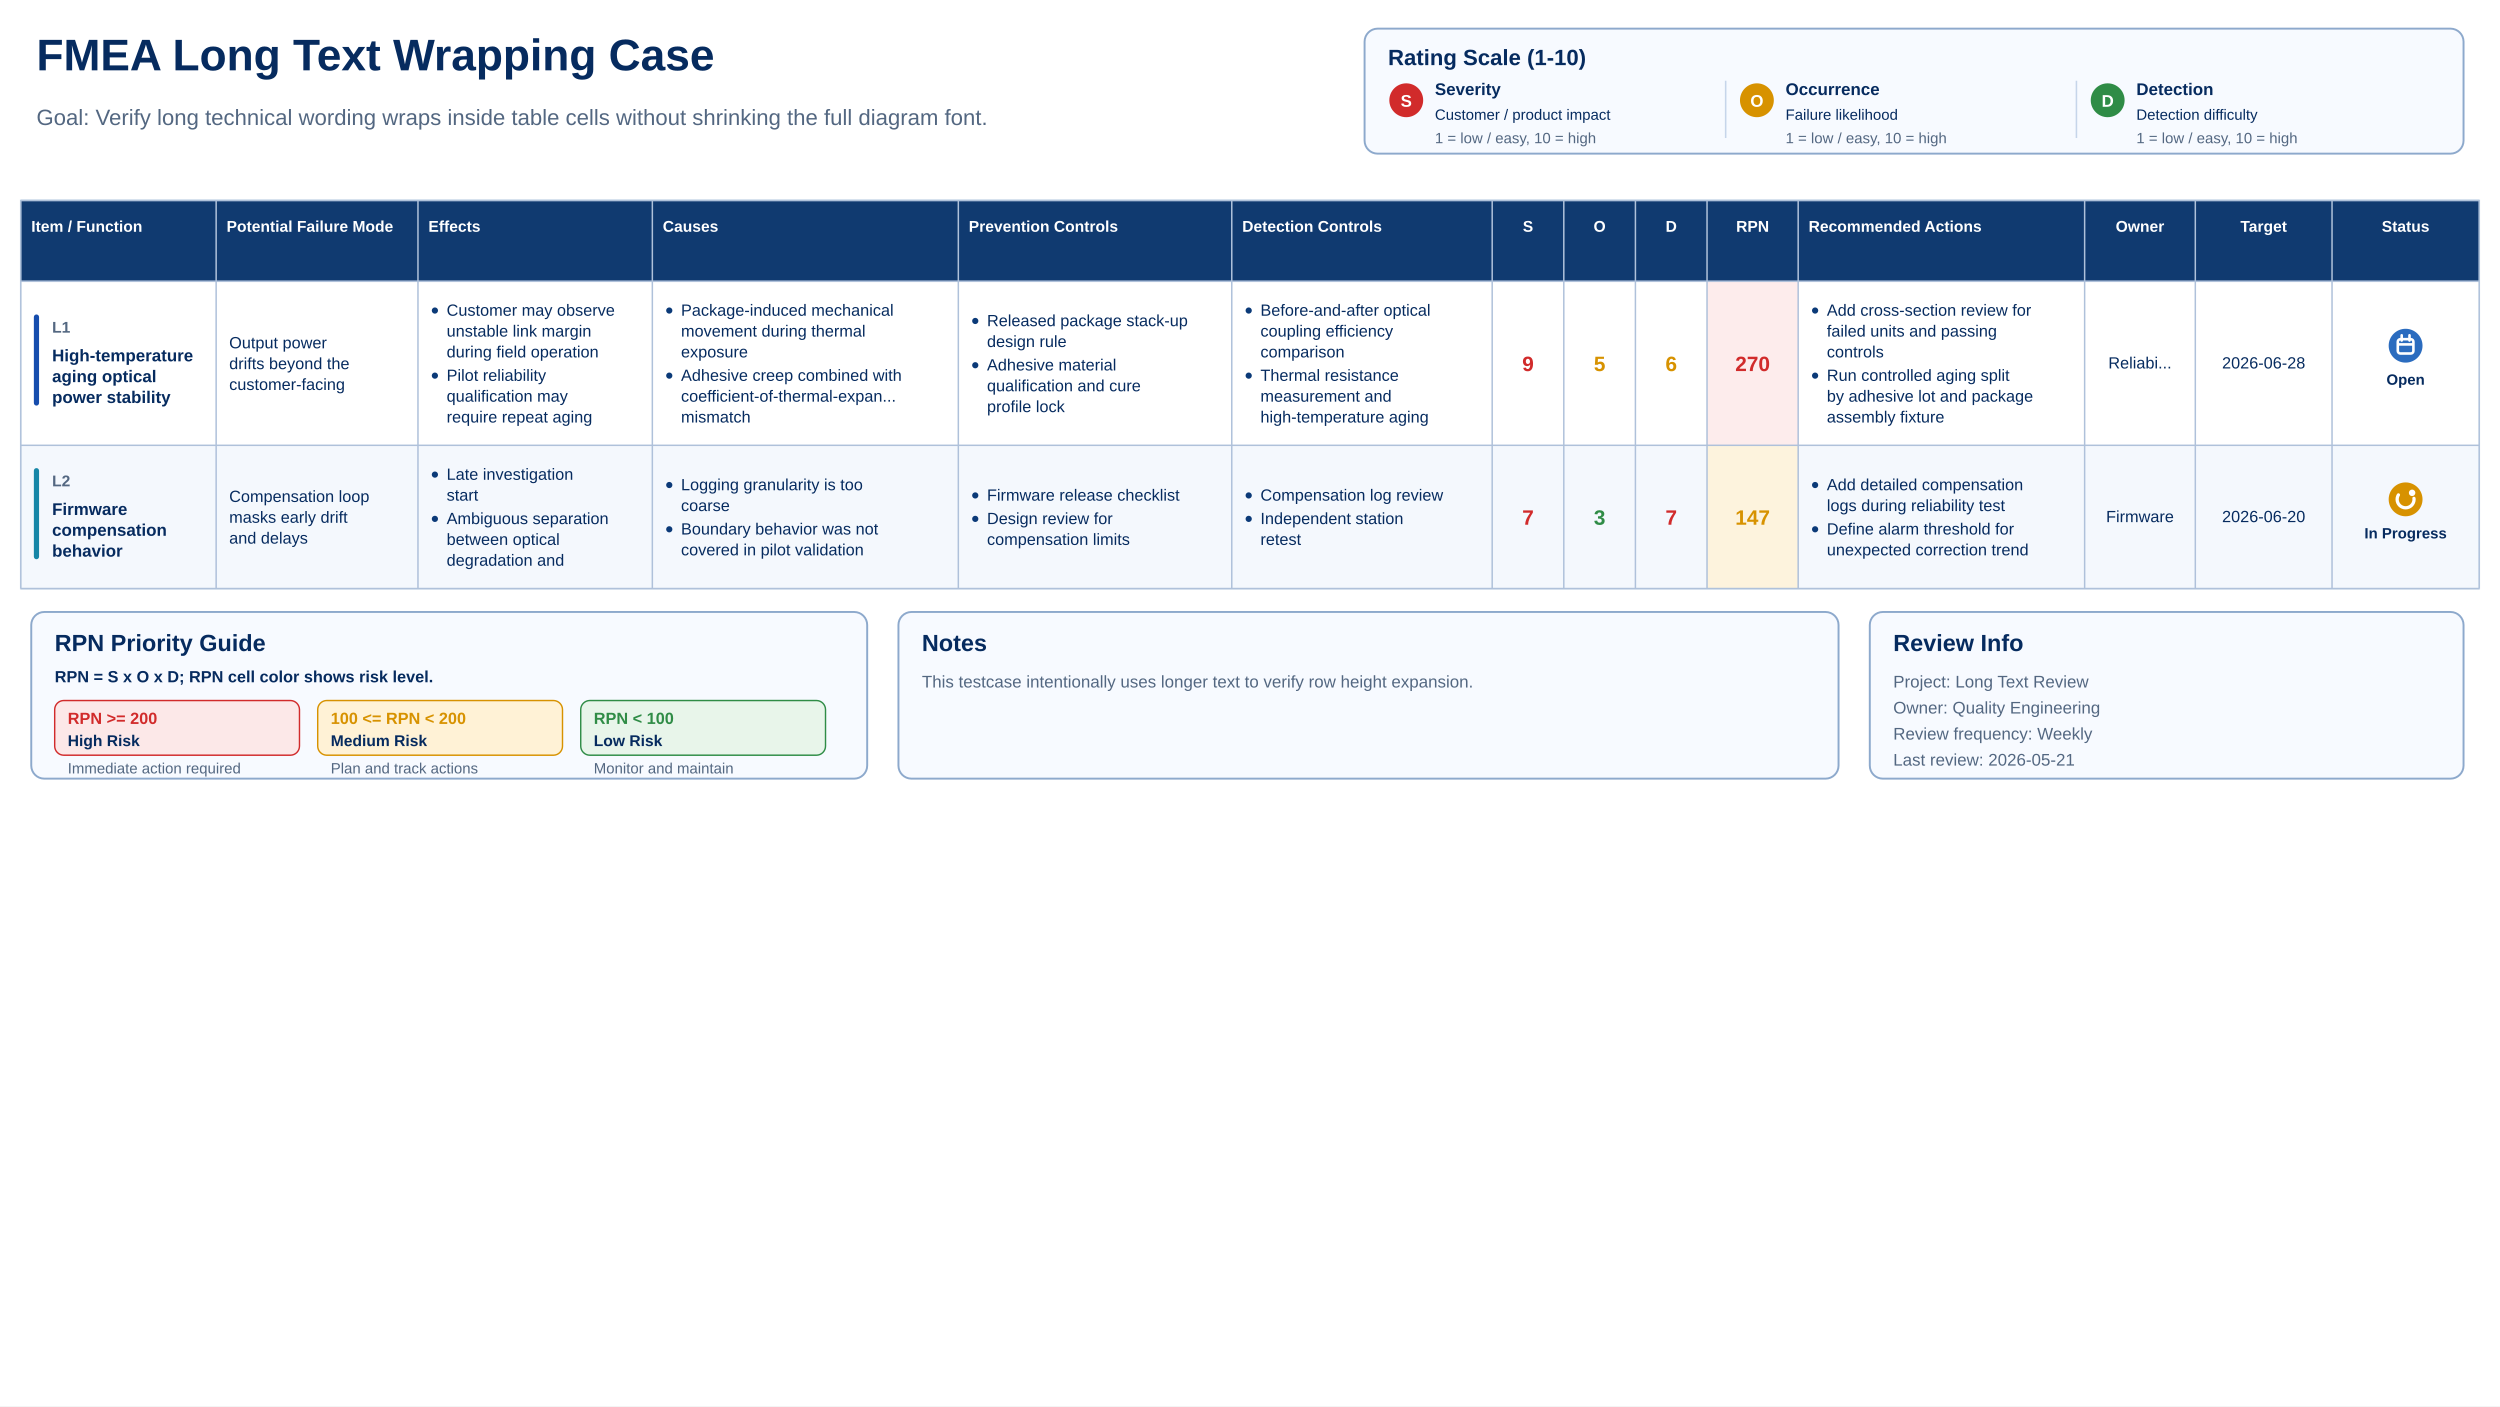
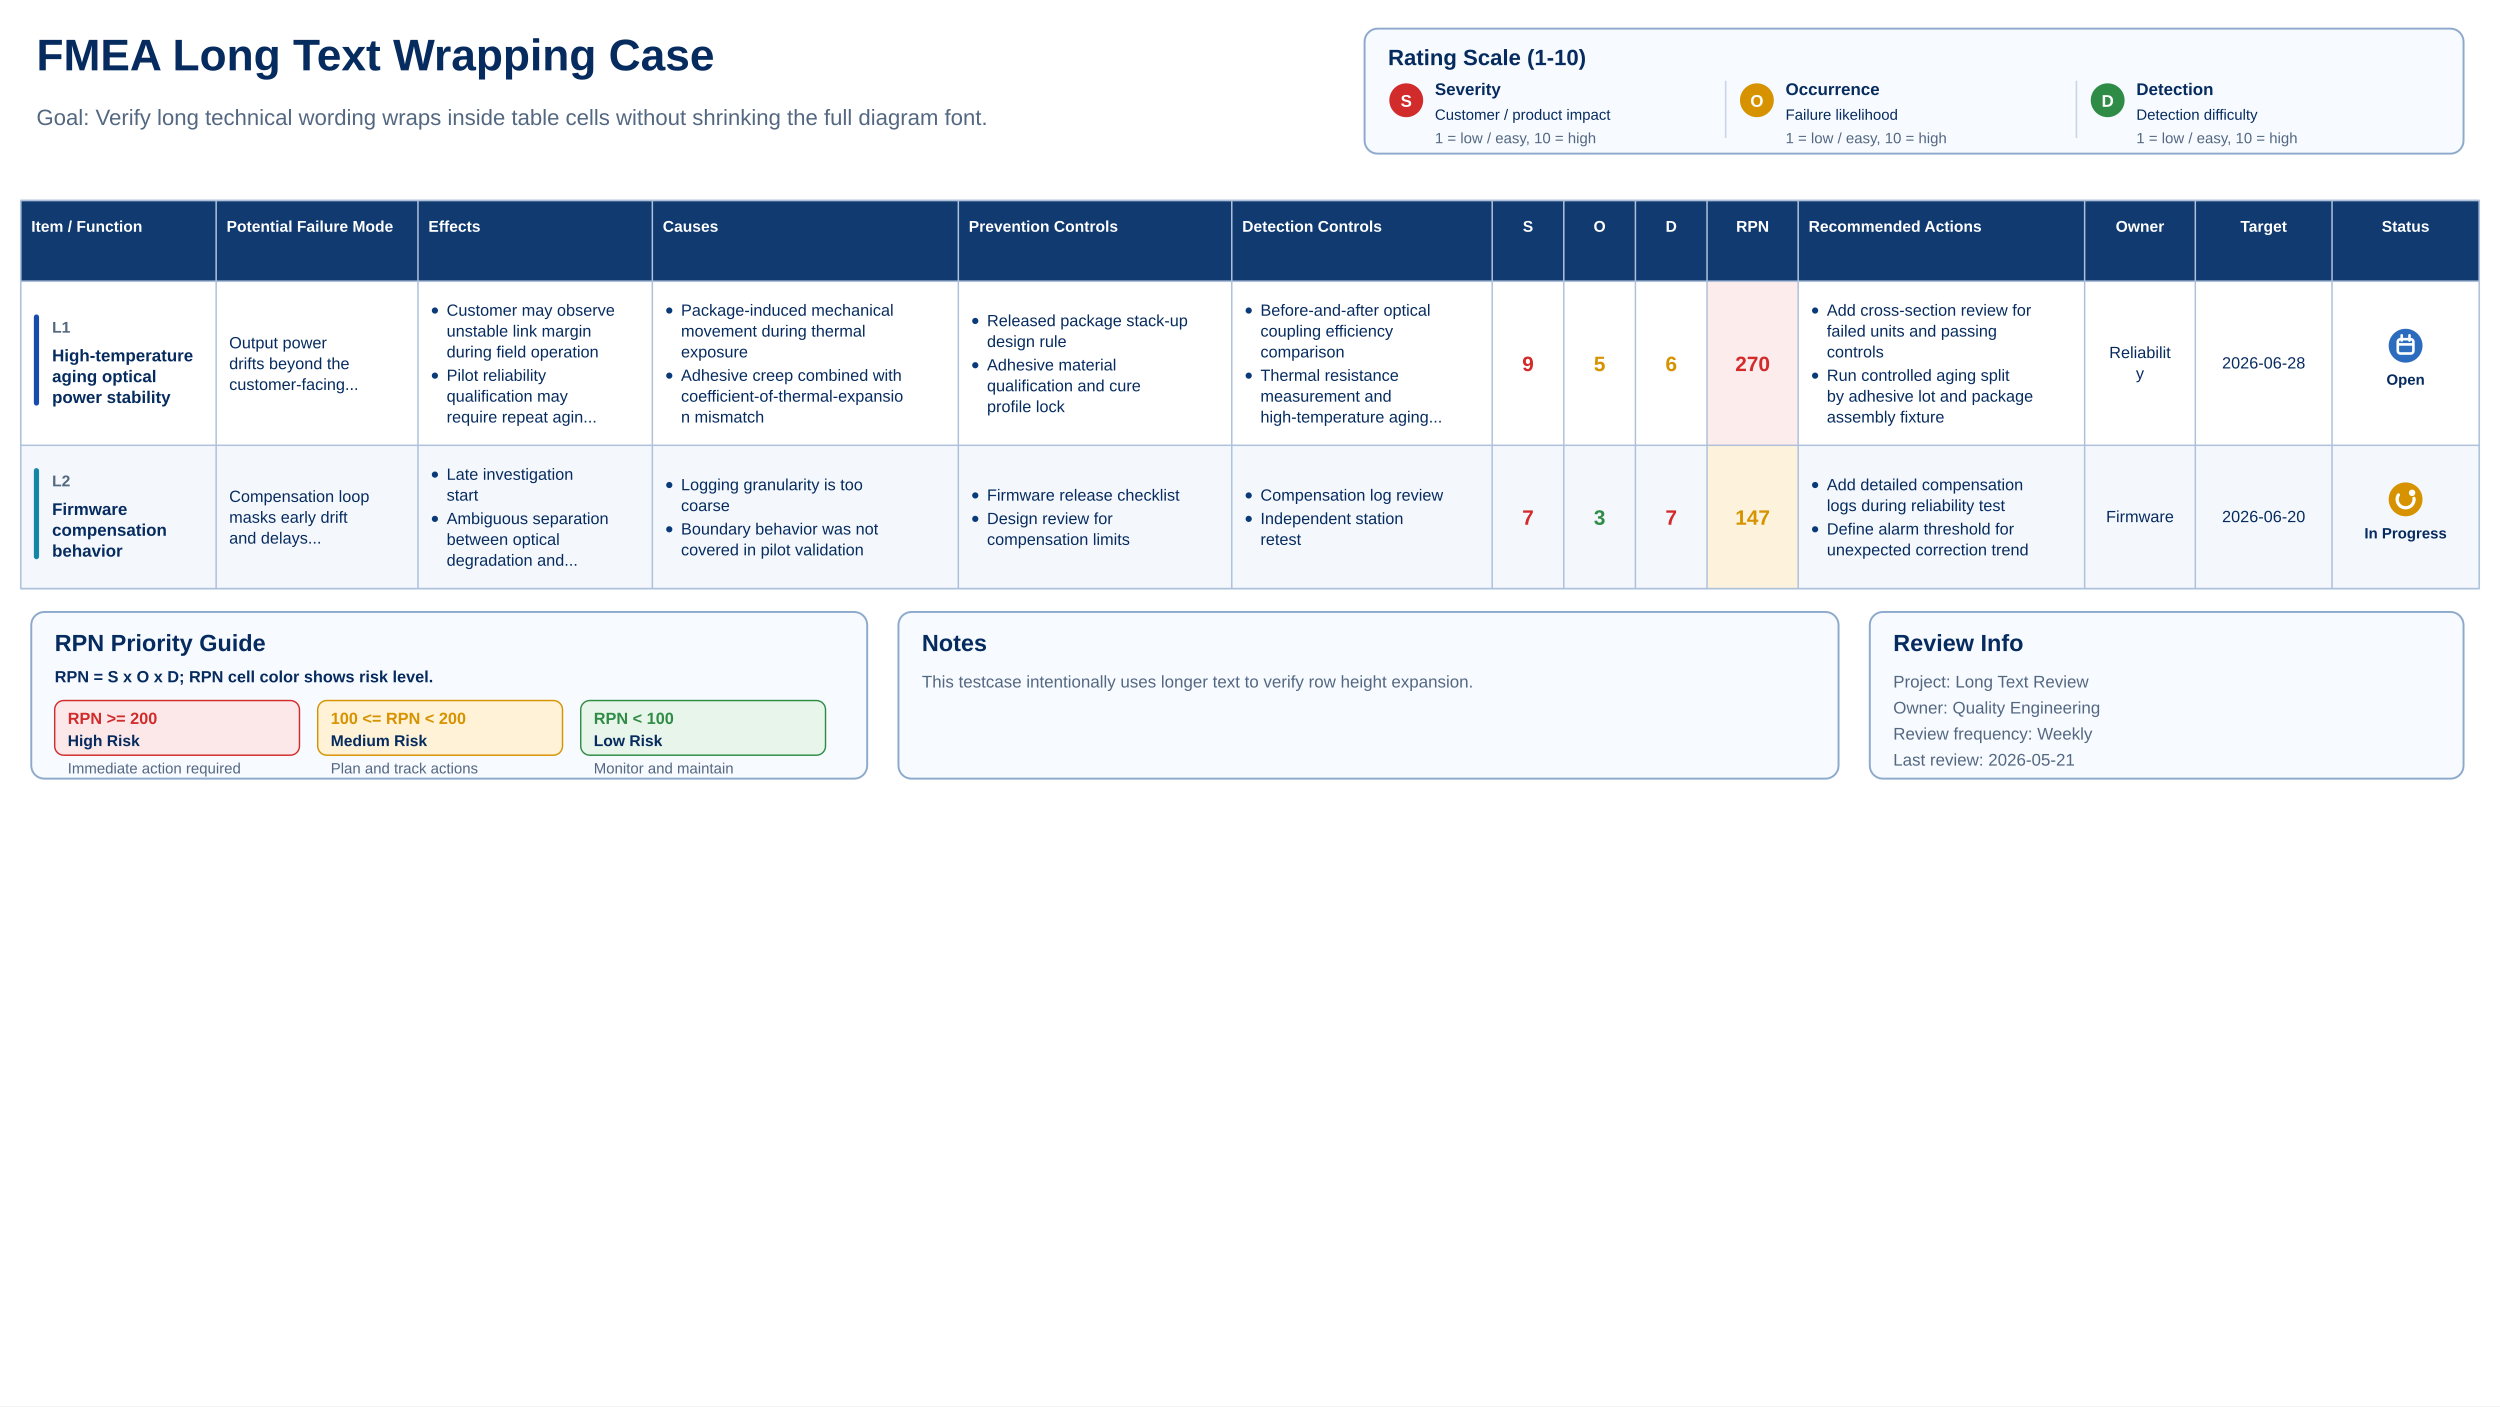
<svg xmlns="http://www.w3.org/2000/svg" width="1920" height="1080" viewBox="0 0 1920 1080" role="img" aria-label="FMEA table diagram">
  <rect width="1920" height="1080" fill="#FFFFFF" />
  <g id="fmea-table" font-family="Arial" fill="#062B5F">
    <text x="28" y="54" font-size="34" font-weight="700">FMEA Long Text Wrapping Case</text>
    <text x="28" y="96" font-size="17" fill="#536781">Goal: Verify long technical wording wraps inside table cells without shrinking the full diagram font.</text>
    <g id="fmea-rating-scale" class="fmea-panel">
      <rect x="1048" y="22" width="844" height="96" rx="10" fill="#F7FAFF" stroke="#8DA9CC" stroke-width="1.5" />
      <text x="1066" y="50" font-size="17" font-weight="700">Rating Scale (1-10)</text>
      <circle cx="1080.0" cy="77" r="13" fill="#D12B2B" />
      <text x="1080.0" y="82" font-size="13" font-weight="700" text-anchor="middle" fill="#FFFFFF">S</text>
      <text x="1102.0" y="73" font-size="13" font-weight="700">Severity</text>
      <text x="1102.0" y="92" font-size="11.5" fill="#062B5F">Customer / product impact</text>
      <text x="1102.0" y="110" font-size="11.5" fill="#536781">1 = low / easy, 10 = high</text>
      <line x1="1325.3" y1="62" x2="1325.3" y2="106" stroke="#C6D5EA" stroke-width="1.2" />
      <circle cx="1349.3" cy="77" r="13" fill="#D79200" />
      <text x="1349.3" y="82" font-size="13" font-weight="700" text-anchor="middle" fill="#FFFFFF">O</text>
      <text x="1371.3" y="73" font-size="13" font-weight="700">Occurrence</text>
      <text x="1371.3" y="92" font-size="11.5" fill="#062B5F">Failure likelihood</text>
      <text x="1371.3" y="110" font-size="11.5" fill="#536781">1 = low / easy, 10 = high</text>
      <line x1="1594.7" y1="62" x2="1594.7" y2="106" stroke="#C6D5EA" stroke-width="1.2" />
      <circle cx="1618.7" cy="77" r="13" fill="#2F8C46" />
      <text x="1618.7" y="82" font-size="13" font-weight="700" text-anchor="middle" fill="#FFFFFF">D</text>
      <text x="1640.7" y="73" font-size="13" font-weight="700">Detection</text>
      <text x="1640.7" y="92" font-size="11.5" fill="#062B5F">Detection difficulty</text>
      <text x="1640.7" y="110" font-size="11.5" fill="#536781">1 = low / easy, 10 = high</text>
    </g>
    <g id="fmea-main-table" class="fmea-main-table">
      <rect x="16" y="154" width="1888" height="298" fill="#FFFFFF" stroke="#C6D5EA" stroke-width="1.4" />
      <rect x="16" y="154" width="1888" height="62" fill="#103A70" />
      <text x="24.0" y="178.0" font-size="12" font-weight="700" fill="#FFFFFF" text-anchor="start">Item / Function</text>
      <text x="174.0" y="178.0" font-size="12" font-weight="700" fill="#FFFFFF" text-anchor="start">Potential Failure Mode</text>
      <text x="329.0" y="178.0" font-size="12" font-weight="700" fill="#FFFFFF" text-anchor="start">Effects</text>
      <text x="509.0" y="178.0" font-size="12" font-weight="700" fill="#FFFFFF" text-anchor="start">Causes</text>
      <text x="744.0" y="178.0" font-size="12" font-weight="700" fill="#FFFFFF" text-anchor="start">Prevention Controls</text>
      <text x="954.0" y="178.0" font-size="12" font-weight="700" fill="#FFFFFF" text-anchor="start">Detection Controls</text>
      <text x="1173.5" y="178.0" font-size="12" font-weight="700" fill="#FFFFFF" text-anchor="middle">S</text>
      <text x="1228.5" y="178.0" font-size="12" font-weight="700" fill="#FFFFFF" text-anchor="middle">O</text>
      <text x="1283.5" y="178.0" font-size="12" font-weight="700" fill="#FFFFFF" text-anchor="middle">D</text>
      <text x="1346.0" y="178.0" font-size="12" font-weight="700" fill="#FFFFFF" text-anchor="middle">RPN</text>
      <text x="1389.0" y="178.0" font-size="12" font-weight="700" fill="#FFFFFF" text-anchor="start">Recommended Actions</text>
      <text x="1643.5" y="178.0" font-size="12" font-weight="700" fill="#FFFFFF" text-anchor="middle">Owner</text>
      <text x="1738.5" y="178.0" font-size="12" font-weight="700" fill="#FFFFFF" text-anchor="middle">Target</text>
      <text x="1847.5" y="178.0" font-size="12" font-weight="700" fill="#FFFFFF" text-anchor="middle">Status</text>
      <rect x="16" y="216" width="1888" height="126" fill="#FFFFFF" />
      <rect x="26" y="241.5" width="4" height="70.0" rx="2" fill="#164DAD" />
      <text x="40" y="255.5" font-size="12" fill="#536781" font-weight="700">L1</text>
      <text x="40" y="277.5" font-size="13" fill="#062B5F" font-weight="700">High-temperature</text>
      <text x="40" y="293.5" font-size="13" fill="#062B5F" font-weight="700">aging optical</text>
      <text x="40" y="309.5" font-size="13" fill="#062B5F" font-weight="700">power stability</text>
      <text x="176.0" y="267.5" font-size="12.5" fill="#062B5F">Output power</text>
      <text x="176.0" y="283.5" font-size="12.5" fill="#062B5F">drifts beyond the</text>
-       <text x="176.0" y="299.5" font-size="12.5" fill="#062B5F">customer-facing</text>
+       <text x="176.0" y="299.5" font-size="12.5" fill="#062B5F">customer-facing...</text>
      <circle cx="334" cy="238.5" r="2.4" fill="#0B3A78" />
      <text x="343.0" y="242.5" font-size="12.5" fill="#062B5F">Customer may observe</text>
      <text x="343.0" y="258.5" font-size="12.5" fill="#062B5F">unstable link margin</text>
      <text x="343.0" y="274.5" font-size="12.5" fill="#062B5F">during field operation</text>
      <circle cx="334" cy="288.5" r="2.4" fill="#0B3A78" />
      <text x="343.0" y="292.5" font-size="12.5" fill="#062B5F">Pilot reliability</text>
      <text x="343.0" y="308.5" font-size="12.5" fill="#062B5F">qualification may</text>
-       <text x="343.0" y="324.5" font-size="12.5" fill="#062B5F">require repeat aging</text>
+       <text x="343.0" y="324.5" font-size="12.5" fill="#062B5F">require repeat agin...</text>
      <circle cx="514" cy="238.5" r="2.4" fill="#0B3A78" />
      <text x="523.0" y="242.5" font-size="12.5" fill="#062B5F">Package-induced mechanical</text>
      <text x="523.0" y="258.5" font-size="12.5" fill="#062B5F">movement during thermal</text>
      <text x="523.0" y="274.5" font-size="12.5" fill="#062B5F">exposure</text>
      <circle cx="514" cy="288.5" r="2.4" fill="#0B3A78" />
      <text x="523.0" y="292.5" font-size="12.5" fill="#062B5F">Adhesive creep combined with</text>
-       <text x="523.0" y="308.5" font-size="12.5" fill="#062B5F">coefficient-of-thermal-expan...</text>
-       <text x="523.0" y="324.5" font-size="12.5" fill="#062B5F">mismatch</text>
+       <text x="523.0" y="308.5" font-size="12.5" fill="#062B5F">coefficient-of-thermal-expansio</text>
+       <text x="523.0" y="324.5" font-size="12.5" fill="#062B5F">n mismatch</text>
      <circle cx="749" cy="246.5" r="2.4" fill="#0B3A78" />
      <text x="758.0" y="250.5" font-size="12.5" fill="#062B5F">Released package stack-up</text>
      <text x="758.0" y="266.5" font-size="12.5" fill="#062B5F">design rule</text>
      <circle cx="749" cy="280.5" r="2.4" fill="#0B3A78" />
      <text x="758.0" y="284.5" font-size="12.5" fill="#062B5F">Adhesive material</text>
      <text x="758.0" y="300.5" font-size="12.5" fill="#062B5F">qualification and cure</text>
      <text x="758.0" y="316.5" font-size="12.5" fill="#062B5F">profile lock</text>
      <circle cx="959" cy="238.5" r="2.4" fill="#0B3A78" />
      <text x="968.0" y="242.5" font-size="12.5" fill="#062B5F">Before-and-after optical</text>
      <text x="968.0" y="258.5" font-size="12.5" fill="#062B5F">coupling efficiency</text>
      <text x="968.0" y="274.5" font-size="12.5" fill="#062B5F">comparison</text>
      <circle cx="959" cy="288.5" r="2.4" fill="#0B3A78" />
      <text x="968.0" y="292.5" font-size="12.5" fill="#062B5F">Thermal resistance</text>
      <text x="968.0" y="308.5" font-size="12.5" fill="#062B5F">measurement and</text>
-       <text x="968.0" y="324.5" font-size="12.5" fill="#062B5F">high-temperature aging</text>
+       <text x="968.0" y="324.5" font-size="12.5" fill="#062B5F">high-temperature aging...</text>
      <text class="fmea-score-cell" data-score="9" x="1173.5" y="285.0" font-size="16" font-weight="700" text-anchor="middle" fill="#D12B2B">9</text>
      <text class="fmea-score-cell" data-score="5" x="1228.5" y="285.0" font-size="16" font-weight="700" text-anchor="middle" fill="#D79200">5</text>
      <text class="fmea-score-cell" data-score="6" x="1283.5" y="285.0" font-size="16" font-weight="700" text-anchor="middle" fill="#D79200">6</text>
      <rect class="fmea-risk-cell" data-risk-level="high" data-rpn="270" x="1311" y="216" width="70" height="126" fill="#FCE8E8" opacity="0.82" />
      <text x="1346.0" y="285.0" font-size="16" font-weight="700" text-anchor="middle" fill="#D12B2B">270</text>
      <circle cx="1394" cy="238.5" r="2.4" fill="#0B3A78" />
      <text x="1403.0" y="242.5" font-size="12.5" fill="#062B5F">Add cross-section review for</text>
      <text x="1403.0" y="258.5" font-size="12.5" fill="#062B5F">failed units and passing</text>
      <text x="1403.0" y="274.5" font-size="12.5" fill="#062B5F">controls</text>
      <circle cx="1394" cy="288.5" r="2.4" fill="#0B3A78" />
      <text x="1403.0" y="292.5" font-size="12.5" fill="#062B5F">Run controlled aging split</text>
      <text x="1403.0" y="308.5" font-size="12.5" fill="#062B5F">by adhesive lot and package</text>
      <text x="1403.0" y="324.5" font-size="12.5" fill="#062B5F">assembly fixture</text>
-       <text x="1643.5" y="283.0" font-size="12.5" font-weight="500" fill="#062B5F" text-anchor="middle">Reliabi...</text>
+       <text x="1643.5" y="275.0" font-size="12.5" font-weight="500" fill="#062B5F" text-anchor="middle">Reliabilit</text>
+       <text x="1643.5" y="291.0" font-size="12.5" font-weight="500" fill="#062B5F" text-anchor="middle">y</text>
      <text x="1738.5" y="283.0" font-size="12.5" font-weight="500" fill="#062B5F" text-anchor="middle">2026-06-28</text>
      <g class="fmea-status-badge" data-status="Open">
        <circle cx="1847.5" cy="265.5" r="13" fill="#2B6CBF" />
        <rect x="1841.5" y="260.5" width="12" height="11" rx="2" fill="none" stroke="#FFFFFF" stroke-width="2" />
        <line x1="1841.5" y1="264.5" x2="1853.5" y2="264.5" stroke="#FFFFFF" stroke-width="2" />
        <line x1="1844.5" y1="257.5" x2="1844.5" y2="261.5" stroke="#FFFFFF" stroke-width="2" stroke-linecap="round" />
        <line x1="1850.5" y1="257.5" x2="1850.5" y2="261.5" stroke="#FFFFFF" stroke-width="2" stroke-linecap="round" />
        <text x="1847.5" y="295.5" font-size="11.5" font-weight="700" fill="#062B5F" text-anchor="middle">Open</text>
      </g>
      <rect x="16" y="342" width="1888" height="110" fill="#F4F8FD" />
      <rect x="26" y="359.5" width="4" height="70.0" rx="2" fill="#1686A7" />
      <text x="40" y="373.5" font-size="12" fill="#536781" font-weight="700">L2</text>
      <text x="40" y="395.5" font-size="13" fill="#062B5F" font-weight="700">Firmware</text>
      <text x="40" y="411.5" font-size="13" fill="#062B5F" font-weight="700">compensation</text>
      <text x="40" y="427.5" font-size="13" fill="#062B5F" font-weight="700">behavior</text>
      <text x="176.0" y="385.5" font-size="12.5" fill="#062B5F">Compensation loop</text>
      <text x="176.0" y="401.5" font-size="12.5" fill="#062B5F">masks early drift</text>
-       <text x="176.0" y="417.5" font-size="12.5" fill="#062B5F">and delays</text>
+       <text x="176.0" y="417.5" font-size="12.5" fill="#062B5F">and delays...</text>
      <circle cx="334" cy="364.5" r="2.4" fill="#0B3A78" />
      <text x="343.0" y="368.5" font-size="12.5" fill="#062B5F">Late investigation</text>
      <text x="343.0" y="384.5" font-size="12.5" fill="#062B5F">start</text>
      <circle cx="334" cy="398.5" r="2.4" fill="#0B3A78" />
      <text x="343.0" y="402.5" font-size="12.5" fill="#062B5F">Ambiguous separation</text>
      <text x="343.0" y="418.5" font-size="12.5" fill="#062B5F">between optical</text>
-       <text x="343.0" y="434.5" font-size="12.5" fill="#062B5F">degradation and</text>
+       <text x="343.0" y="434.5" font-size="12.5" fill="#062B5F">degradation and...</text>
      <circle cx="514" cy="372.5" r="2.4" fill="#0B3A78" />
      <text x="523.0" y="376.5" font-size="12.5" fill="#062B5F">Logging granularity is too</text>
      <text x="523.0" y="392.5" font-size="12.5" fill="#062B5F">coarse</text>
      <circle cx="514" cy="406.5" r="2.4" fill="#0B3A78" />
      <text x="523.0" y="410.5" font-size="12.5" fill="#062B5F">Boundary behavior was not</text>
      <text x="523.0" y="426.5" font-size="12.5" fill="#062B5F">covered in pilot validation</text>
      <circle cx="749" cy="380.5" r="2.4" fill="#0B3A78" />
      <text x="758.0" y="384.5" font-size="12.5" fill="#062B5F">Firmware release checklist</text>
      <circle cx="749" cy="398.5" r="2.4" fill="#0B3A78" />
      <text x="758.0" y="402.5" font-size="12.5" fill="#062B5F">Design review for</text>
      <text x="758.0" y="418.5" font-size="12.5" fill="#062B5F">compensation limits</text>
      <circle cx="959" cy="380.5" r="2.4" fill="#0B3A78" />
      <text x="968.0" y="384.5" font-size="12.5" fill="#062B5F">Compensation log review</text>
      <circle cx="959" cy="398.5" r="2.4" fill="#0B3A78" />
      <text x="968.0" y="402.5" font-size="12.5" fill="#062B5F">Independent station</text>
      <text x="968.0" y="418.5" font-size="12.5" fill="#062B5F">retest</text>
      <text class="fmea-score-cell" data-score="7" x="1173.5" y="403.0" font-size="16" font-weight="700" text-anchor="middle" fill="#D12B2B">7</text>
      <text class="fmea-score-cell" data-score="3" x="1228.5" y="403.0" font-size="16" font-weight="700" text-anchor="middle" fill="#2F8C46">3</text>
      <text class="fmea-score-cell" data-score="7" x="1283.5" y="403.0" font-size="16" font-weight="700" text-anchor="middle" fill="#D12B2B">7</text>
      <rect class="fmea-risk-cell" data-risk-level="medium" data-rpn="147" x="1311" y="342" width="70" height="110" fill="#FFF2D6" opacity="0.82" />
      <text x="1346.0" y="403.0" font-size="16" font-weight="700" text-anchor="middle" fill="#D79200">147</text>
      <circle cx="1394" cy="372.5" r="2.4" fill="#0B3A78" />
      <text x="1403.0" y="376.5" font-size="12.5" fill="#062B5F">Add detailed compensation</text>
      <text x="1403.0" y="392.5" font-size="12.5" fill="#062B5F">logs during reliability test</text>
      <circle cx="1394" cy="406.5" r="2.4" fill="#0B3A78" />
      <text x="1403.0" y="410.5" font-size="12.5" fill="#062B5F">Define alarm threshold for</text>
      <text x="1403.0" y="426.5" font-size="12.5" fill="#062B5F">unexpected correction trend</text>
      <text x="1643.5" y="401.0" font-size="12.5" font-weight="500" fill="#062B5F" text-anchor="middle">Firmware</text>
      <text x="1738.5" y="401.0" font-size="12.5" font-weight="500" fill="#062B5F" text-anchor="middle">2026-06-20</text>
      <g class="fmea-status-badge" data-status="In Progress">
        <circle cx="1847.5" cy="383.5" r="13" fill="#D79200" />
        <circle cx="1847.5" cy="383.5" r="6.5" fill="none" stroke="#FFFFFF" stroke-width="2.5" stroke-dasharray="24 16" stroke-linecap="round" />
        <circle cx="1852.5" cy="378.5" r="2.5" fill="#FFFFFF" />
        <text x="1847.5" y="413.5" font-size="11.5" font-weight="700" fill="#062B5F" text-anchor="middle">In Progress</text>
      </g>
      <line class="fmea-grid-line" x1="16" y1="154" x2="16" y2="452" stroke="#AFC1DA" stroke-width="1.15" />
      <line class="fmea-grid-line" x1="166" y1="154" x2="166" y2="452" stroke="#AFC1DA" stroke-width="1.15" />
      <line class="fmea-grid-line" x1="321" y1="154" x2="321" y2="452" stroke="#AFC1DA" stroke-width="1.15" />
      <line class="fmea-grid-line" x1="501" y1="154" x2="501" y2="452" stroke="#AFC1DA" stroke-width="1.15" />
      <line class="fmea-grid-line" x1="736" y1="154" x2="736" y2="452" stroke="#AFC1DA" stroke-width="1.15" />
      <line class="fmea-grid-line" x1="946" y1="154" x2="946" y2="452" stroke="#AFC1DA" stroke-width="1.15" />
      <line class="fmea-grid-line" x1="1146" y1="154" x2="1146" y2="452" stroke="#AFC1DA" stroke-width="1.15" />
      <line class="fmea-grid-line" x1="1201" y1="154" x2="1201" y2="452" stroke="#AFC1DA" stroke-width="1.15" />
      <line class="fmea-grid-line" x1="1256" y1="154" x2="1256" y2="452" stroke="#AFC1DA" stroke-width="1.15" />
      <line class="fmea-grid-line" x1="1311" y1="154" x2="1311" y2="452" stroke="#AFC1DA" stroke-width="1.15" />
      <line class="fmea-grid-line" x1="1381" y1="154" x2="1381" y2="452" stroke="#AFC1DA" stroke-width="1.15" />
      <line class="fmea-grid-line" x1="1601" y1="154" x2="1601" y2="452" stroke="#AFC1DA" stroke-width="1.15" />
      <line class="fmea-grid-line" x1="1686" y1="154" x2="1686" y2="452" stroke="#AFC1DA" stroke-width="1.15" />
      <line class="fmea-grid-line" x1="1791" y1="154" x2="1791" y2="452" stroke="#AFC1DA" stroke-width="1.15" />
      <line class="fmea-grid-line" x1="1904" y1="154" x2="1904" y2="452" stroke="#AFC1DA" stroke-width="1.15" />
      <line class="fmea-grid-line" x1="16" y1="154" x2="1904" y2="154" stroke="#AFC1DA" stroke-width="1.25" />
      <line class="fmea-grid-line" x1="16" y1="216" x2="1904" y2="216" stroke="#AFC1DA" stroke-width="1.25" />
      <line class="fmea-grid-line" x1="16" y1="342" x2="1904" y2="342" stroke="#AFC1DA" stroke-width="1.15" />
      <line class="fmea-grid-line" x1="16" y1="452" x2="1904" y2="452" stroke="#AFC1DA" stroke-width="1.15" />
    </g>
    <g id="fmea-priority-guide" class="fmea-panel">
      <rect x="24" y="470" width="642" height="128" rx="10" fill="#F7FAFF" stroke="#8DA9CC" stroke-width="1.5" />
      <text x="42" y="500" font-size="18" font-weight="700">RPN Priority Guide</text>
      <text x="42" y="524" font-size="12.5" font-weight="700" fill="#062B5F">RPN = S x O x D; RPN cell color shows risk level.</text>
      <rect x="42.0" y="538" width="188.0" height="42" rx="7" fill="#FCE8E8" stroke="#D12B2B" stroke-width="1.1" />
      <text x="52.0" y="556" font-size="12.5" font-weight="700" fill="#D12B2B">RPN &gt;= 200</text>
      <text x="52.0" y="573" font-size="12" font-weight="700" fill="#062B5F">High Risk</text>
      <text x="52.0" y="594" font-size="11.5" fill="#536781">Immediate action required</text>
      <rect x="244.0" y="538" width="188.0" height="42" rx="7" fill="#FFF2D6" stroke="#D79200" stroke-width="1.1" />
      <text x="254.0" y="556" font-size="12.5" font-weight="700" fill="#D79200">100 &lt;= RPN &lt; 200</text>
      <text x="254.0" y="573" font-size="12" font-weight="700" fill="#062B5F">Medium Risk</text>
      <text x="254.0" y="594" font-size="11.5" fill="#536781">Plan and track actions</text>
      <rect x="446.0" y="538" width="188.0" height="42" rx="7" fill="#E8F5EA" stroke="#2F8C46" stroke-width="1.1" />
      <text x="456.0" y="556" font-size="12.5" font-weight="700" fill="#2F8C46">RPN &lt; 100</text>
      <text x="456.0" y="573" font-size="12" font-weight="700" fill="#062B5F">Low Risk</text>
      <text x="456.0" y="594" font-size="11.5" fill="#536781">Monitor and maintain</text>
    </g>
    <g class="fmea-panel">
      <rect x="690" y="470" width="722" height="128" rx="10" fill="#F7FAFF" stroke="#8DA9CC" stroke-width="1.5" />
      <text x="708" y="500" font-size="18" font-weight="700">Notes</text>
      <text x="708" y="528" font-size="13" fill="#536781">This testcase intentionally uses longer text to verify row height expansion.</text>
    </g>
    <g class="fmea-panel">
      <rect x="1436" y="470" width="456" height="128" rx="10" fill="#F7FAFF" stroke="#8DA9CC" stroke-width="1.5" />
      <text x="1454" y="500" font-size="18" font-weight="700">Review Info</text>
      <text x="1454" y="528" font-size="13" fill="#536781">Project: Long Text Review</text>
      <text x="1454" y="548" font-size="13" fill="#536781">Owner: Quality Engineering</text>
      <text x="1454" y="568" font-size="13" fill="#536781">Review frequency: Weekly</text>
      <text x="1454" y="588" font-size="13" fill="#536781">Last review: 2026-05-21</text>
    </g>
  </g>
</svg>
